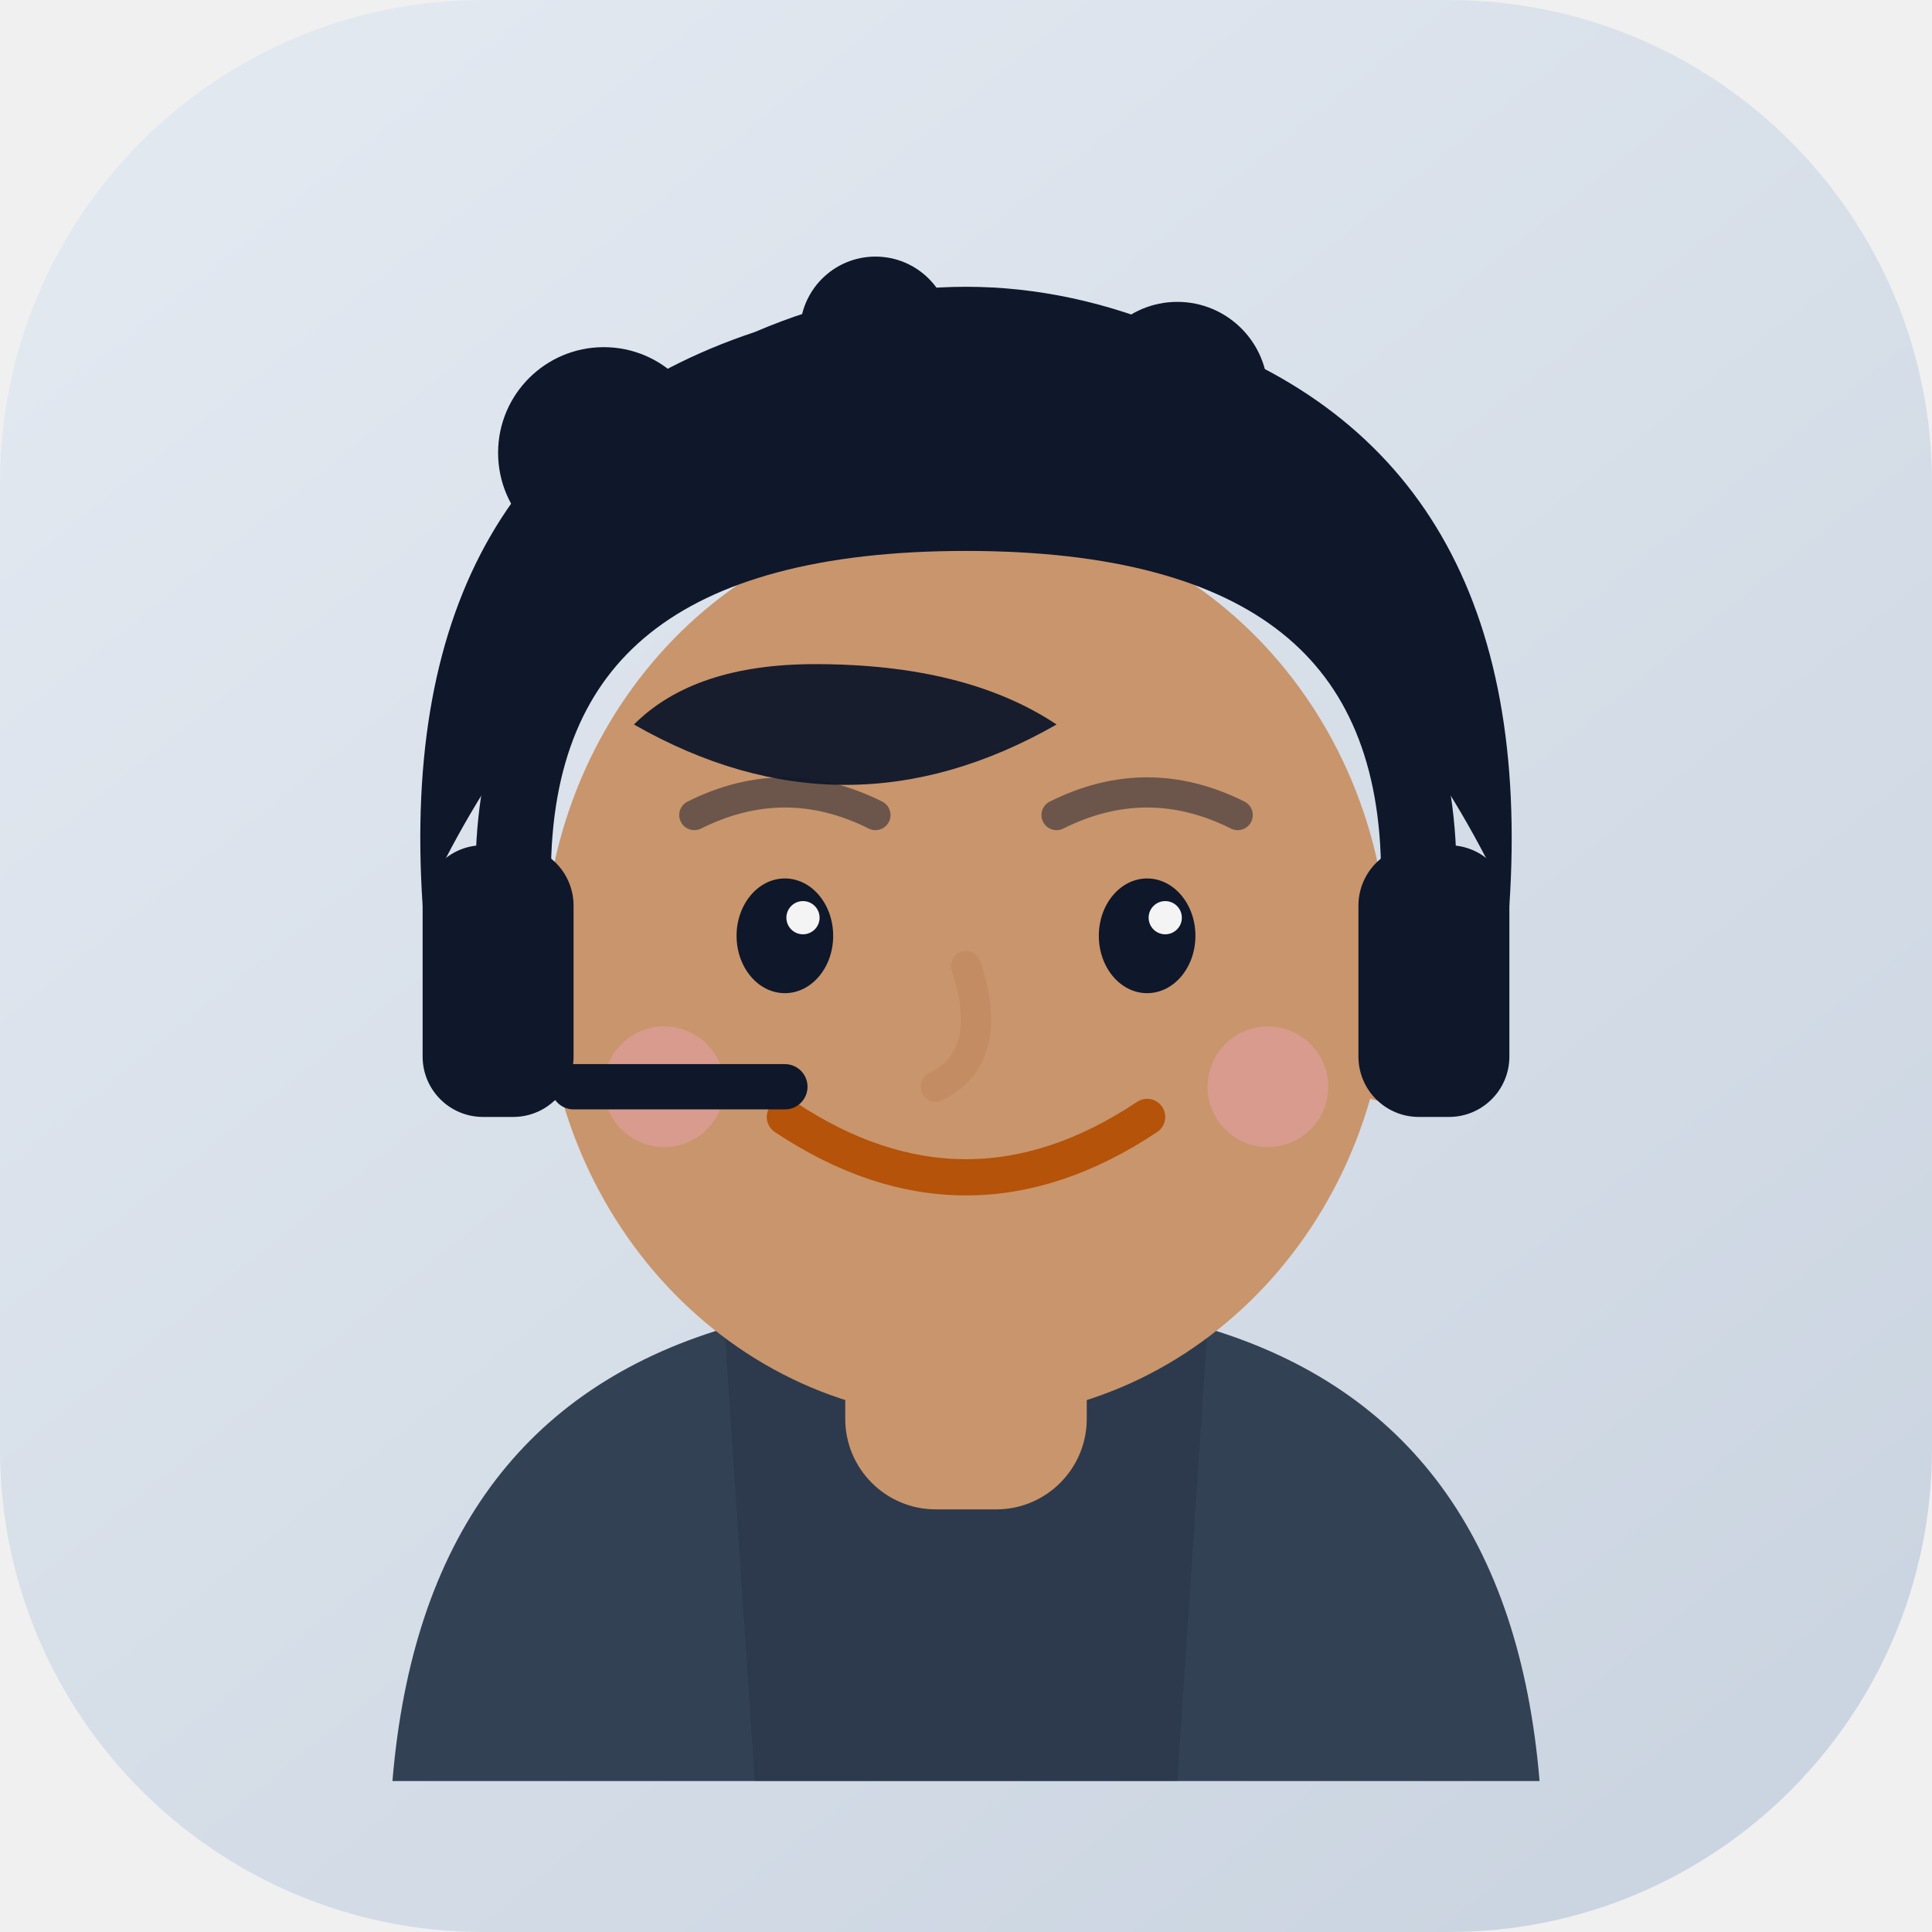
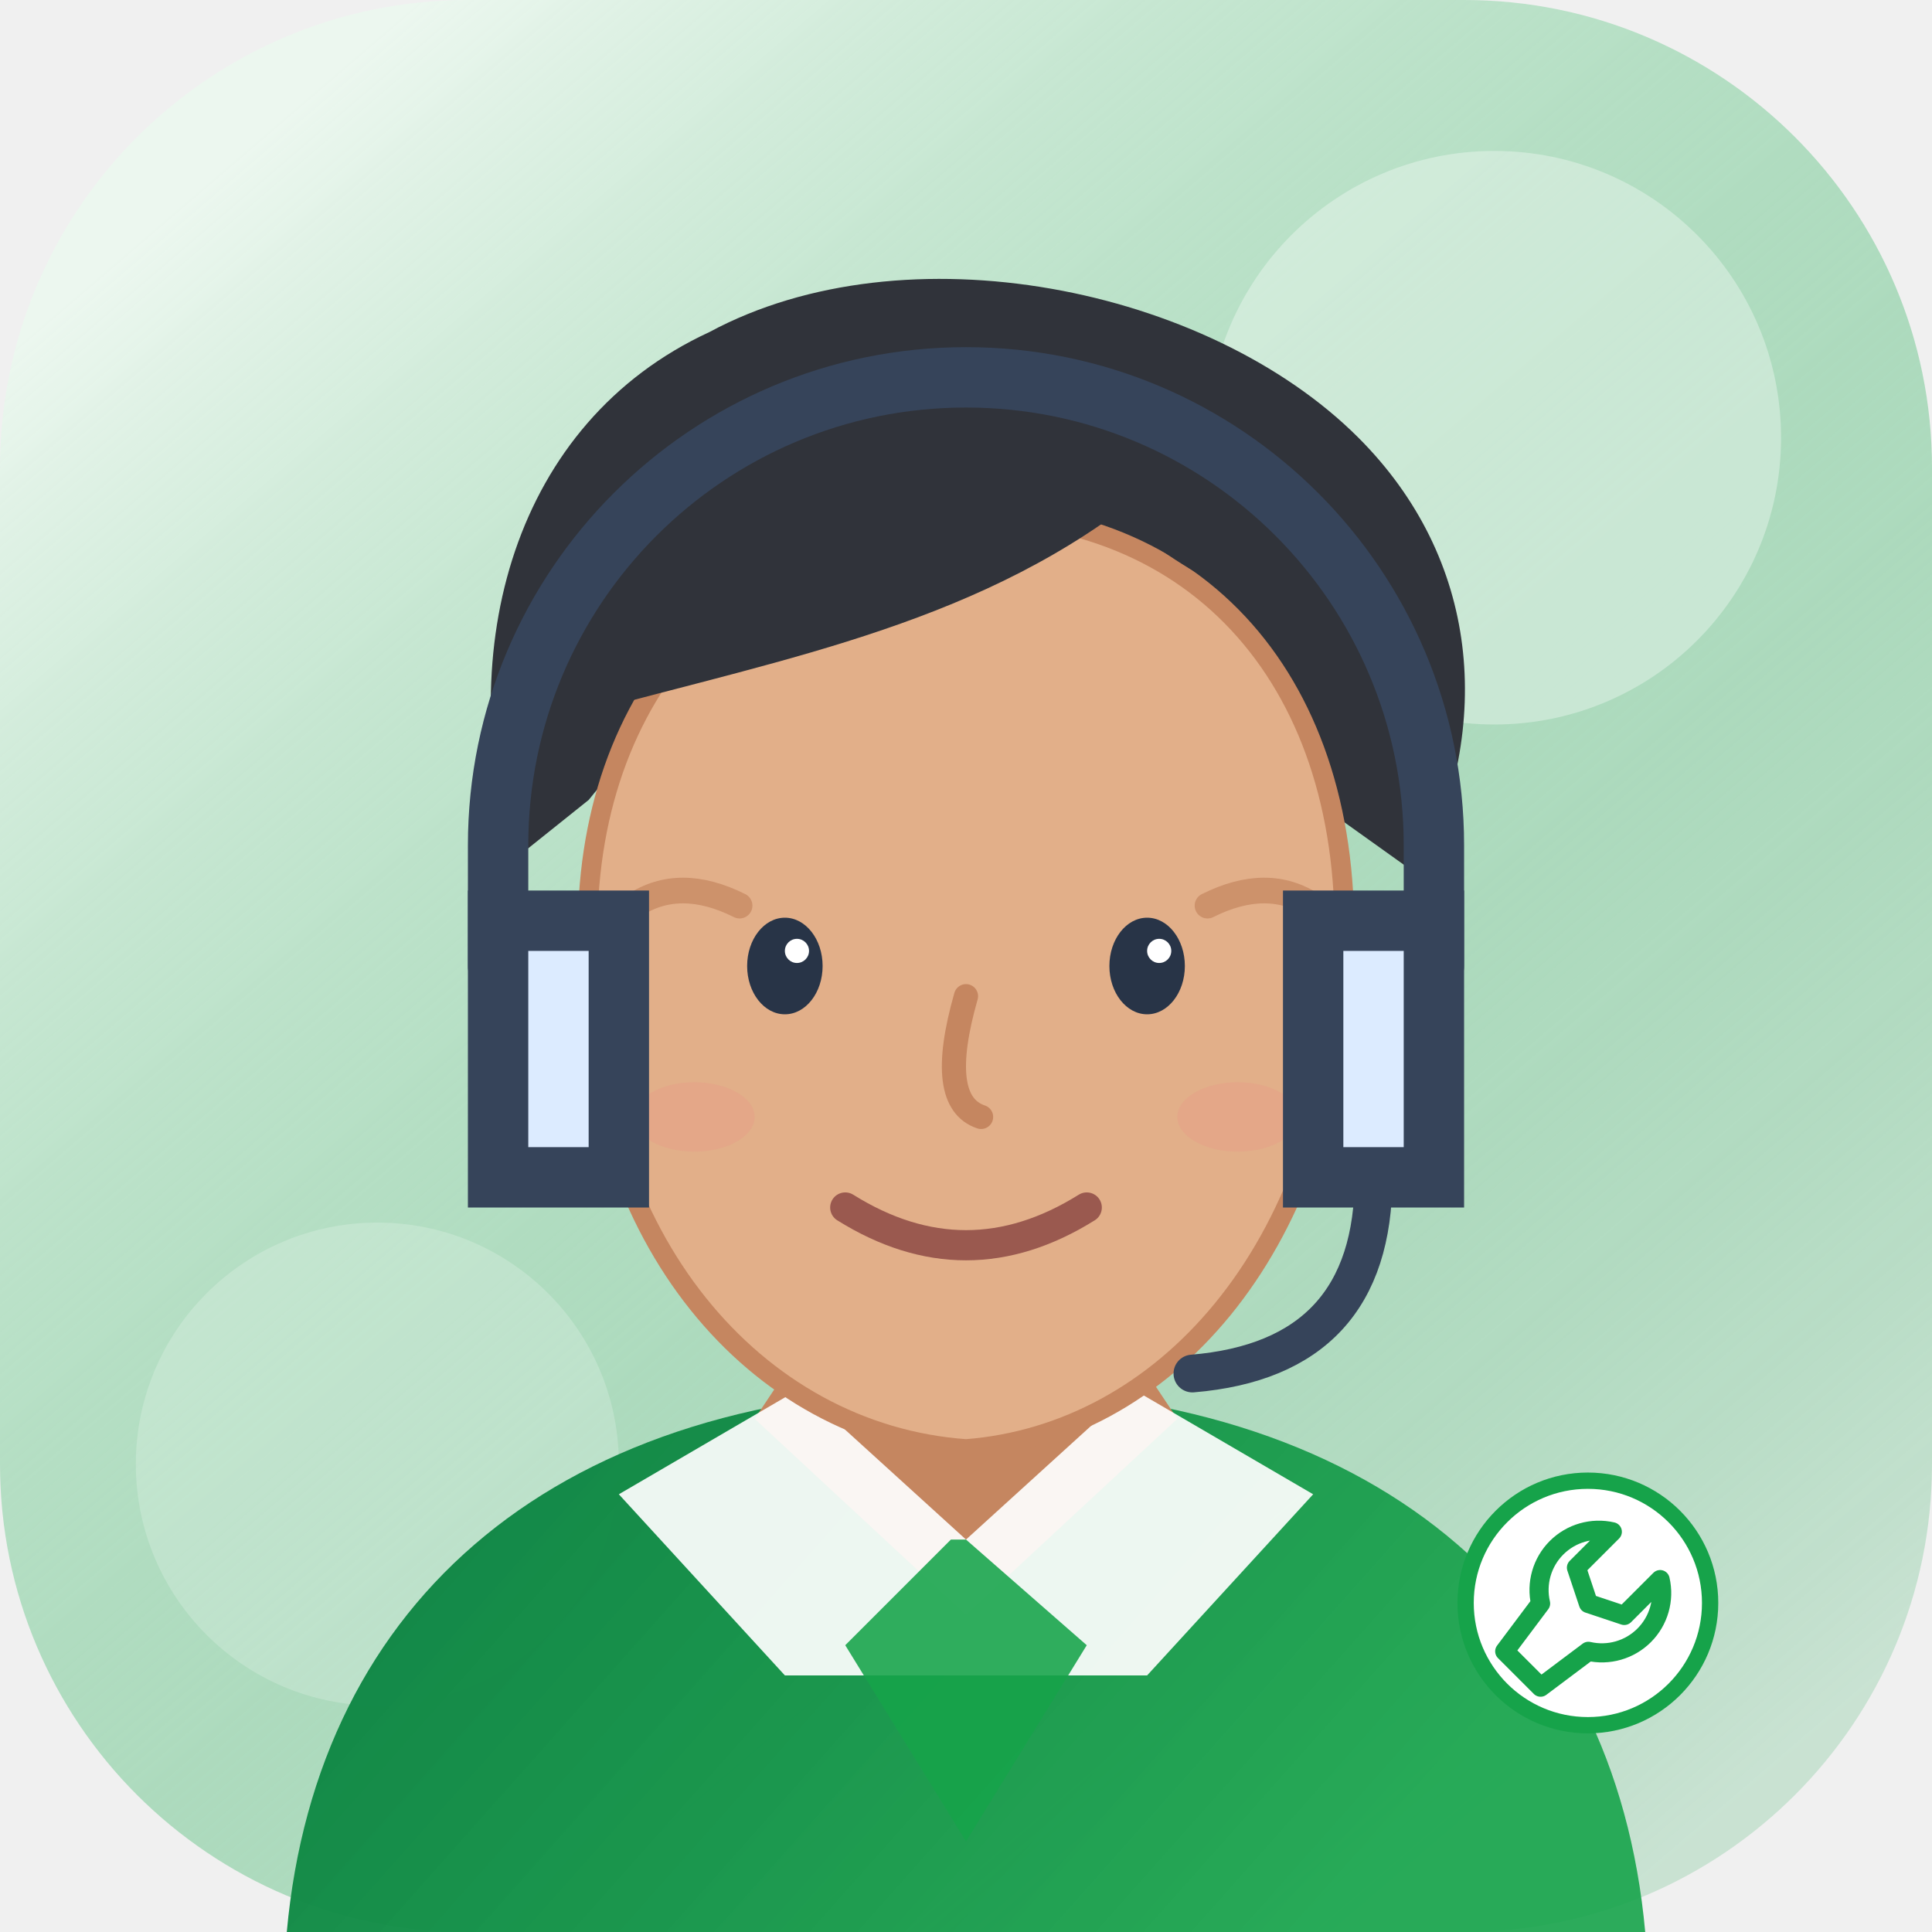
<svg xmlns="http://www.w3.org/2000/svg" viewBox="0 0 128 128" role="img" aria-label="ops-engineer">
  <defs>
-     <linearGradient id="bg-ops-engineer" x1="20" y1="8" x2="110" y2="120" gradientUnits="userSpaceOnUse">
-       <stop stop-color="#E2E8F0" />
-       <stop offset="1" stop-color="#CBD5E1" />
+     <linearGradient id="bg" x1="16" y1="10" x2="112" y2="122" gradientUnits="userSpaceOnUse">
+       <stop stop-color="#ECF7EF" />
+       <stop offset="1" stop-color="#16A34A" stop-opacity=".18" />
+     </linearGradient>
+     <linearGradient id="coat" x1="42" y1="86" x2="87" y2="126" gradientUnits="userSpaceOnUse">
+       <stop stop-color="#138747" />
+       <stop offset="1" stop-color="#16A34A" stop-opacity=".9" />
    </linearGradient>
  </defs>
-   <rect width="128" height="128" rx="32" fill="url(#bg-ops-engineer)" />
-   <path d="M26 118 Q28 94 48 88 Q64 84 80 88 Q100 94 102 118 Z" fill="#334155" />
-   <path d="M48 88 Q64 96 80 88 L78 118 H50 Z" fill="#1E293B" opacity="0.28" />
-   <path d="M28 60 Q26 30 50 22 Q64 16 78 22 Q102 30 100 60 Q88 34 64 32 Q40 34 28 60Z" fill="#0F172A" />
-   <circle cx="40" cy="30" r="7" fill="#0F172A" />
-   <circle cx="78" cy="26" r="6" fill="#0F172A" />
-   <circle cx="58" cy="22" r="5" fill="#0F172A" />
-   <rect x="56" y="86" width="16" height="14" rx="6" fill="#C9956C" />
-   <ellipse cx="64" cy="64" rx="28" ry="30" fill="#C9956C" />
-   <ellipse cx="36" cy="66" rx="5" ry="7" fill="#C9956C" />
-   <ellipse cx="92" cy="66" rx="5" ry="7" fill="#C9956C" />
-   <path d="M42 48 Q56 56 70 48 Q64 44 54 44 Q46 44 42 48Z" fill="#0F172A" opacity="0.95" />
-   <ellipse cx="52" cy="62" rx="3.2" ry="3.8" fill="#0F172A" />
-   <ellipse cx="76" cy="62" rx="3.2" ry="3.8" fill="#0F172A" />
-   <circle cx="53.2" cy="60.8" r="1.1" fill="#fff" opacity="0.95" />
-   <circle cx="77.2" cy="60.8" r="1.1" fill="#fff" opacity="0.95" />
-   <path d="M46 54 Q52 51 58 54" fill="none" stroke="#0F172A" stroke-width="2" stroke-linecap="round" opacity="0.5" />
-   <path d="M70 54 Q76 51 82 54" fill="none" stroke="#0F172A" stroke-width="2" stroke-linecap="round" opacity="0.5" />
-   <path d="M64 64 Q66 70 62 72" fill="none" stroke="#C08457" stroke-width="2" stroke-linecap="round" opacity="0.5" />
-   <path d="M52 74 Q64 82 76 74" fill="none" stroke="#B45309" stroke-width="2.4" stroke-linecap="round" />
-   <circle cx="44" cy="72" r="4" fill="#F9A8D4" opacity="0.32" />
-   <circle cx="84" cy="72" r="4" fill="#F9A8D4" opacity="0.32" />
-   <path d="M34 58 Q34 34 64 34 Q94 34 94 58" fill="none" stroke="#0F172A" stroke-width="5" stroke-linecap="round" />
-   <rect x="28" y="56" width="10" height="18" rx="4" fill="#0F172A" />
-   <rect x="90" y="56" width="10" height="18" rx="4" fill="#0F172A" />
-   <path d="M38 72 H52" stroke="#0F172A" stroke-width="3" stroke-linecap="round" />
+   <rect width="128" height="128" rx="31" fill="url(#bg)" />
+   <circle cx="99" cy="29" r="19" fill="#fff" opacity=".34" />
+   <circle cx="25" cy="97" r="16" fill="#fff" opacity=".2" />
+   <path d="M19 128c2-22 18-36 45-36s43 14 45 36z" fill="url(#coat)" />
+   <path d="M50 94l14 13 14-13-4-6H54z" fill="#C58660" />
+   <path d="M53 92l11 10 11-10 12 7-11 12H52l-11-12z" fill="#fff" opacity=".92" />
+   <path d="M63 102l-7 7 8 13 8-13-8-7z" fill="#16A34A" opacity=".88" />
+   <path d="M34 57C30 43 34 28 47 22c13-7 33-3 43 7 8 8 9 19 4 29l-7-5c-5-10-11-14-20-15-11 4-20 5-28 15z" fill="#30333A" />
+   <path d="M64 34C80 34 90 46 89 64 88 83 77 95 64 96 50 95 39 82 39 64 38 47 48 35 64 34z" fill="#E2AF89" stroke="#C58660" stroke-width="1.3" />
+   <path d="M42 60q3-2 7 0m31 0q4-2 7 0" fill="none" stroke="#C58660" stroke-width="1.7" stroke-linecap="round" opacity=".72" />
+   <ellipse cx="52" cy="64" rx="2.5" ry="3.2" fill="#283447" />
+   <ellipse cx="76" cy="64" rx="2.5" ry="3.2" fill="#283447" />
+   <circle cx="52.8" cy="63" r=".8" fill="#fff" />
+   <circle cx="76.8" cy="63" r=".8" fill="#fff" />
+   <path d="M64 66q-2 7 1 8" fill="none" stroke="#C58660" stroke-width="1.6" stroke-linecap="round" />
+   <path d="M56 80q8 5 16 0" fill="none" stroke="#9A594F" stroke-width="2" stroke-linecap="round" />
+   <ellipse cx="46" cy="74" rx="4" ry="2.3" fill="#E98783" opacity=".2" />
+   <ellipse cx="82" cy="74" rx="4" ry="2.3" fill="#E98783" opacity=".2" />
+   <path d="M36 48c7-15 19-20 32-19 10 1 18 6 23 14-9-3-14-6-17-9-11 8-24 10-38 14z" fill="#30333A" />
+   <g fill="none" stroke="#36445A" stroke-width="4" stroke-linecap="round">
+     <path d="M33 64v-8a31 31 0 0 1 62 0v8" />
+     <path d="M33 61h8v17h-8zm54 0h8v17h-8z" fill="#DCEBFF" />
+     <path d="M91 78q0 12-12 13" stroke-width="2.5" />
+   </g>
+   <g transform="translate(98 99) scale(.9)" fill="none" stroke="#16A34A" stroke-width="1.6" stroke-linecap="round" stroke-linejoin="round">
+     <circle cx="8" cy="8" r="9" fill="#fff" stroke-width="1.2" />
+     <g transform="translate(1 1) scale(.88)">
+       <path d="M10 2a5 5 0 0 0-6 6l-3 4 3 3 4-3a5 5 0 0 0 6-6l-3 3-3-1-1-3z" />
+     </g>
+   </g>
</svg>
